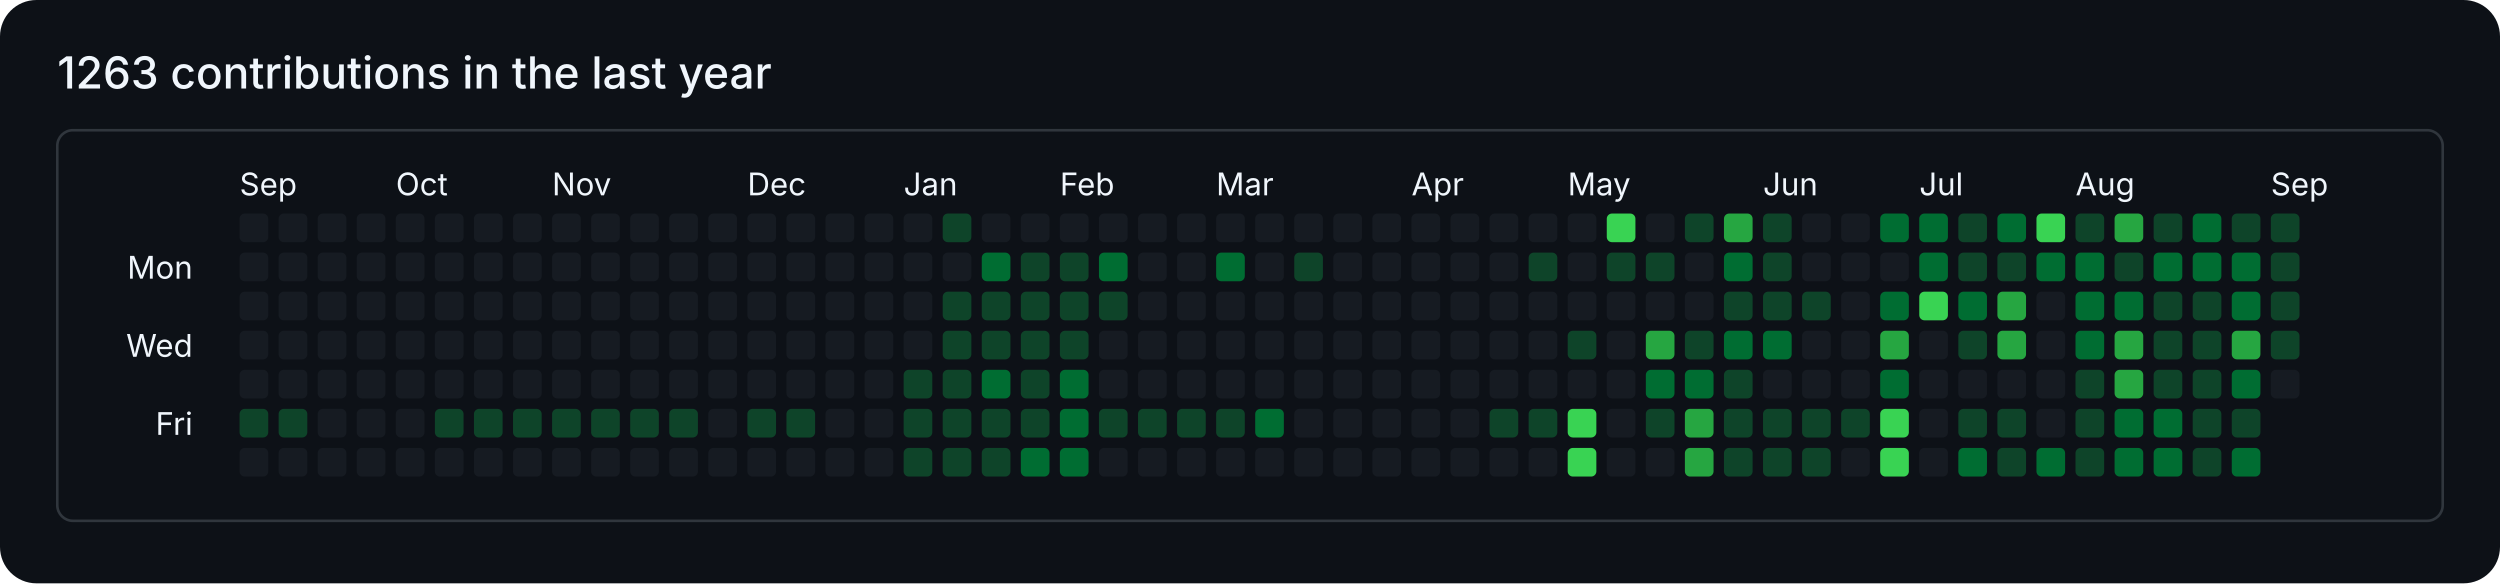
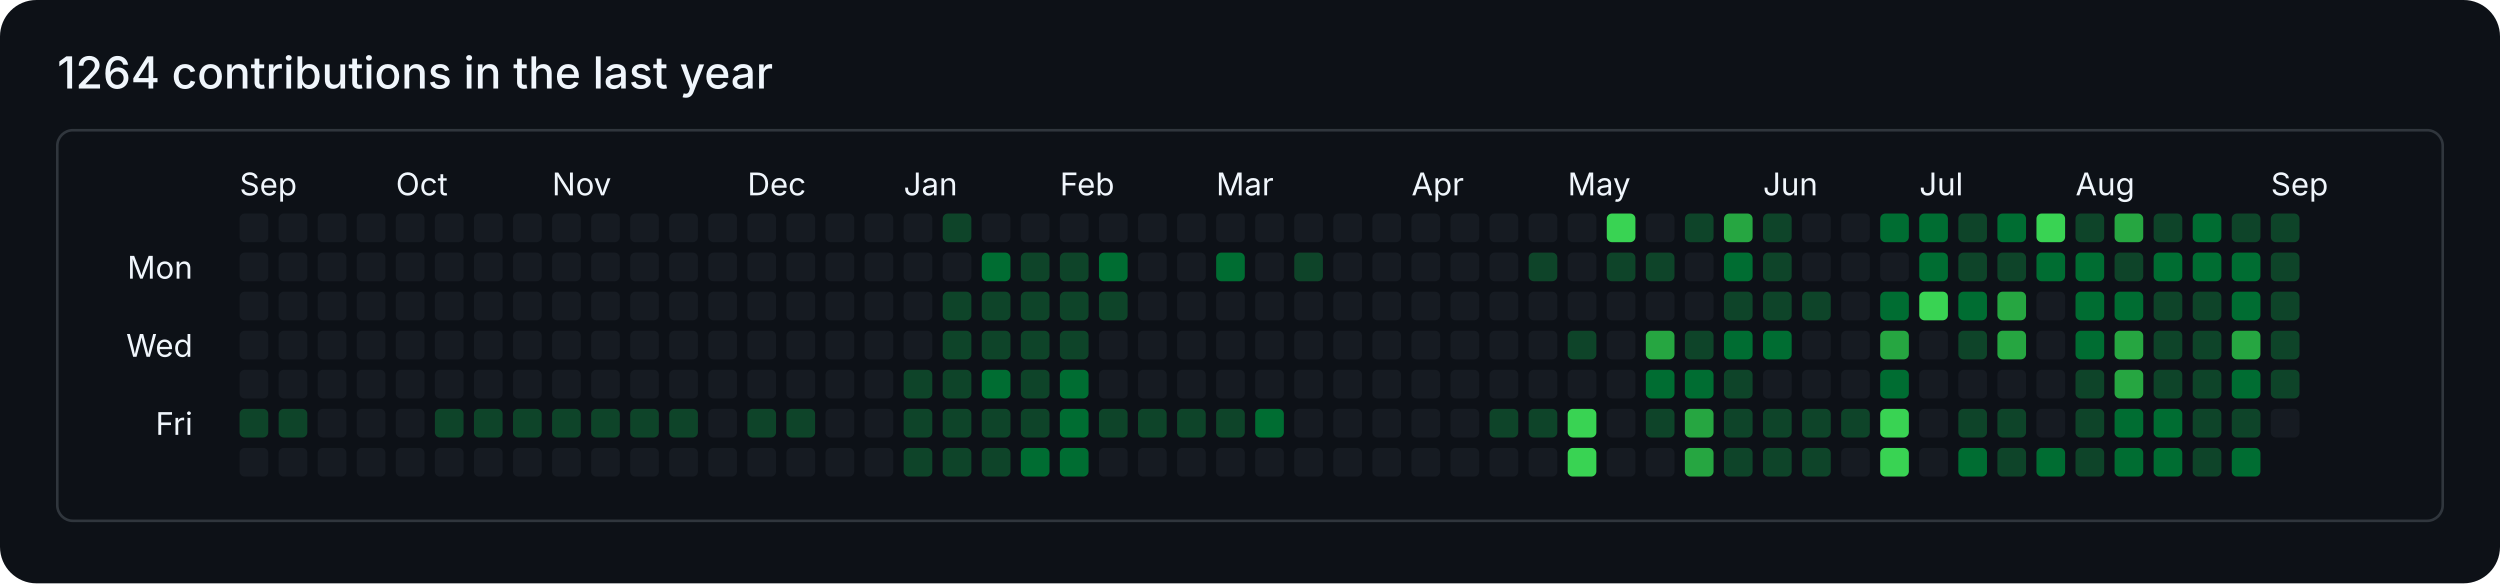
<svg xmlns="http://www.w3.org/2000/svg" width="1200" height="280" viewBox="0 0 960 224" fill="none" role="img" aria-label="AleksZyro GitHub contribution calendar">
  <style>
    .title { font: 500 17px -apple-system, BlinkMacSystemFont, 'Segoe UI', sans-serif; fill: #f0f6fc; }
    .month-label, .weekday-label, .legend, .hint { font: 400 12px -apple-system, BlinkMacSystemFont, 'Segoe UI', sans-serif; fill: #f0f6fc; }
    .hint, .legend-muted { fill: #8b949e; }
    .day-cell { shape-rendering: geometricPrecision; }
  </style>
  <rect width="960" height="224" rx="14" fill="#0d1117" />
-   <text x="22" y="34" class="title">1263 contributions in the last year</text>
+   <text x="22" y="34" class="title">1264 contributions in the last year</text>
  <rect x="22" y="50" width="916" height="150" rx="6" fill="none" stroke="#30363d" />
  <text x="92" y="75" class="month-label">Sep</text>
  <text x="152" y="75" class="month-label">Oct</text>
  <text x="212" y="75" class="month-label">Nov</text>
  <text x="287" y="75" class="month-label">Dec</text>
  <text x="347" y="75" class="month-label">Jan</text>
  <text x="407" y="75" class="month-label">Feb</text>
  <text x="467" y="75" class="month-label">Mar</text>
  <text x="542" y="75" class="month-label">Apr</text>
  <text x="602" y="75" class="month-label">May</text>
  <text x="677" y="75" class="month-label">Jun</text>
  <text x="737" y="75" class="month-label">Jul</text>
  <text x="797" y="75" class="month-label">Aug</text>
  <text x="872" y="75" class="month-label">Sep</text>
  <text x="74" y="107" class="weekday-label" text-anchor="end">Mon</text>
  <text x="74" y="137" class="weekday-label" text-anchor="end">Wed</text>
  <text x="74" y="167" class="weekday-label" text-anchor="end">Fri</text>
  <rect class="day-cell" x="92" y="82" width="11" height="11" rx="2" fill="#161b22" />
  <rect class="day-cell" x="92" y="97" width="11" height="11" rx="2" fill="#161b22" />
  <rect class="day-cell" x="92" y="112" width="11" height="11" rx="2" fill="#161b22" />
  <rect class="day-cell" x="92" y="127" width="11" height="11" rx="2" fill="#161b22" />
  <rect class="day-cell" x="92" y="142" width="11" height="11" rx="2" fill="#161b22" />
  <rect class="day-cell" x="92" y="157" width="11" height="11" rx="2" fill="#0e4429" />
  <rect class="day-cell" x="92" y="172" width="11" height="11" rx="2" fill="#161b22" />
  <rect class="day-cell" x="107" y="82" width="11" height="11" rx="2" fill="#161b22" />
  <rect class="day-cell" x="107" y="97" width="11" height="11" rx="2" fill="#161b22" />
  <rect class="day-cell" x="107" y="112" width="11" height="11" rx="2" fill="#161b22" />
  <rect class="day-cell" x="107" y="127" width="11" height="11" rx="2" fill="#161b22" />
  <rect class="day-cell" x="107" y="142" width="11" height="11" rx="2" fill="#161b22" />
  <rect class="day-cell" x="107" y="157" width="11" height="11" rx="2" fill="#0e4429" />
  <rect class="day-cell" x="107" y="172" width="11" height="11" rx="2" fill="#161b22" />
  <rect class="day-cell" x="122" y="82" width="11" height="11" rx="2" fill="#161b22" />
  <rect class="day-cell" x="122" y="97" width="11" height="11" rx="2" fill="#161b22" />
  <rect class="day-cell" x="122" y="112" width="11" height="11" rx="2" fill="#161b22" />
  <rect class="day-cell" x="122" y="127" width="11" height="11" rx="2" fill="#161b22" />
  <rect class="day-cell" x="122" y="142" width="11" height="11" rx="2" fill="#161b22" />
  <rect class="day-cell" x="122" y="157" width="11" height="11" rx="2" fill="#161b22" />
  <rect class="day-cell" x="122" y="172" width="11" height="11" rx="2" fill="#161b22" />
  <rect class="day-cell" x="137" y="82" width="11" height="11" rx="2" fill="#161b22" />
  <rect class="day-cell" x="137" y="97" width="11" height="11" rx="2" fill="#161b22" />
  <rect class="day-cell" x="137" y="112" width="11" height="11" rx="2" fill="#161b22" />
  <rect class="day-cell" x="137" y="127" width="11" height="11" rx="2" fill="#161b22" />
  <rect class="day-cell" x="137" y="142" width="11" height="11" rx="2" fill="#161b22" />
  <rect class="day-cell" x="137" y="157" width="11" height="11" rx="2" fill="#161b22" />
  <rect class="day-cell" x="137" y="172" width="11" height="11" rx="2" fill="#161b22" />
  <rect class="day-cell" x="152" y="82" width="11" height="11" rx="2" fill="#161b22" />
  <rect class="day-cell" x="152" y="97" width="11" height="11" rx="2" fill="#161b22" />
  <rect class="day-cell" x="152" y="112" width="11" height="11" rx="2" fill="#161b22" />
  <rect class="day-cell" x="152" y="127" width="11" height="11" rx="2" fill="#161b22" />
  <rect class="day-cell" x="152" y="142" width="11" height="11" rx="2" fill="#161b22" />
  <rect class="day-cell" x="152" y="157" width="11" height="11" rx="2" fill="#161b22" />
  <rect class="day-cell" x="152" y="172" width="11" height="11" rx="2" fill="#161b22" />
  <rect class="day-cell" x="167" y="82" width="11" height="11" rx="2" fill="#161b22" />
  <rect class="day-cell" x="167" y="97" width="11" height="11" rx="2" fill="#161b22" />
  <rect class="day-cell" x="167" y="112" width="11" height="11" rx="2" fill="#161b22" />
  <rect class="day-cell" x="167" y="127" width="11" height="11" rx="2" fill="#161b22" />
  <rect class="day-cell" x="167" y="142" width="11" height="11" rx="2" fill="#161b22" />
  <rect class="day-cell" x="167" y="157" width="11" height="11" rx="2" fill="#0e4429" />
  <rect class="day-cell" x="167" y="172" width="11" height="11" rx="2" fill="#161b22" />
  <rect class="day-cell" x="182" y="82" width="11" height="11" rx="2" fill="#161b22" />
  <rect class="day-cell" x="182" y="97" width="11" height="11" rx="2" fill="#161b22" />
  <rect class="day-cell" x="182" y="112" width="11" height="11" rx="2" fill="#161b22" />
  <rect class="day-cell" x="182" y="127" width="11" height="11" rx="2" fill="#161b22" />
  <rect class="day-cell" x="182" y="142" width="11" height="11" rx="2" fill="#161b22" />
  <rect class="day-cell" x="182" y="157" width="11" height="11" rx="2" fill="#0e4429" />
  <rect class="day-cell" x="182" y="172" width="11" height="11" rx="2" fill="#161b22" />
  <rect class="day-cell" x="197" y="82" width="11" height="11" rx="2" fill="#161b22" />
  <rect class="day-cell" x="197" y="97" width="11" height="11" rx="2" fill="#161b22" />
  <rect class="day-cell" x="197" y="112" width="11" height="11" rx="2" fill="#161b22" />
  <rect class="day-cell" x="197" y="127" width="11" height="11" rx="2" fill="#161b22" />
  <rect class="day-cell" x="197" y="142" width="11" height="11" rx="2" fill="#161b22" />
  <rect class="day-cell" x="197" y="157" width="11" height="11" rx="2" fill="#0e4429" />
  <rect class="day-cell" x="197" y="172" width="11" height="11" rx="2" fill="#161b22" />
  <rect class="day-cell" x="212" y="82" width="11" height="11" rx="2" fill="#161b22" />
  <rect class="day-cell" x="212" y="97" width="11" height="11" rx="2" fill="#161b22" />
  <rect class="day-cell" x="212" y="112" width="11" height="11" rx="2" fill="#161b22" />
  <rect class="day-cell" x="212" y="127" width="11" height="11" rx="2" fill="#161b22" />
  <rect class="day-cell" x="212" y="142" width="11" height="11" rx="2" fill="#161b22" />
  <rect class="day-cell" x="212" y="157" width="11" height="11" rx="2" fill="#0e4429" />
  <rect class="day-cell" x="212" y="172" width="11" height="11" rx="2" fill="#161b22" />
  <rect class="day-cell" x="227" y="82" width="11" height="11" rx="2" fill="#161b22" />
  <rect class="day-cell" x="227" y="97" width="11" height="11" rx="2" fill="#161b22" />
  <rect class="day-cell" x="227" y="112" width="11" height="11" rx="2" fill="#161b22" />
  <rect class="day-cell" x="227" y="127" width="11" height="11" rx="2" fill="#161b22" />
  <rect class="day-cell" x="227" y="142" width="11" height="11" rx="2" fill="#161b22" />
  <rect class="day-cell" x="227" y="157" width="11" height="11" rx="2" fill="#0e4429" />
  <rect class="day-cell" x="227" y="172" width="11" height="11" rx="2" fill="#161b22" />
  <rect class="day-cell" x="242" y="82" width="11" height="11" rx="2" fill="#161b22" />
  <rect class="day-cell" x="242" y="97" width="11" height="11" rx="2" fill="#161b22" />
  <rect class="day-cell" x="242" y="112" width="11" height="11" rx="2" fill="#161b22" />
  <rect class="day-cell" x="242" y="127" width="11" height="11" rx="2" fill="#161b22" />
  <rect class="day-cell" x="242" y="142" width="11" height="11" rx="2" fill="#161b22" />
  <rect class="day-cell" x="242" y="157" width="11" height="11" rx="2" fill="#0e4429" />
  <rect class="day-cell" x="242" y="172" width="11" height="11" rx="2" fill="#161b22" />
  <rect class="day-cell" x="257" y="82" width="11" height="11" rx="2" fill="#161b22" />
  <rect class="day-cell" x="257" y="97" width="11" height="11" rx="2" fill="#161b22" />
  <rect class="day-cell" x="257" y="112" width="11" height="11" rx="2" fill="#161b22" />
  <rect class="day-cell" x="257" y="127" width="11" height="11" rx="2" fill="#161b22" />
  <rect class="day-cell" x="257" y="142" width="11" height="11" rx="2" fill="#161b22" />
  <rect class="day-cell" x="257" y="157" width="11" height="11" rx="2" fill="#0e4429" />
  <rect class="day-cell" x="257" y="172" width="11" height="11" rx="2" fill="#161b22" />
  <rect class="day-cell" x="272" y="82" width="11" height="11" rx="2" fill="#161b22" />
  <rect class="day-cell" x="272" y="97" width="11" height="11" rx="2" fill="#161b22" />
  <rect class="day-cell" x="272" y="112" width="11" height="11" rx="2" fill="#161b22" />
  <rect class="day-cell" x="272" y="127" width="11" height="11" rx="2" fill="#161b22" />
  <rect class="day-cell" x="272" y="142" width="11" height="11" rx="2" fill="#161b22" />
  <rect class="day-cell" x="272" y="157" width="11" height="11" rx="2" fill="#161b22" />
  <rect class="day-cell" x="272" y="172" width="11" height="11" rx="2" fill="#161b22" />
  <rect class="day-cell" x="287" y="82" width="11" height="11" rx="2" fill="#161b22" />
  <rect class="day-cell" x="287" y="97" width="11" height="11" rx="2" fill="#161b22" />
  <rect class="day-cell" x="287" y="112" width="11" height="11" rx="2" fill="#161b22" />
  <rect class="day-cell" x="287" y="127" width="11" height="11" rx="2" fill="#161b22" />
  <rect class="day-cell" x="287" y="142" width="11" height="11" rx="2" fill="#161b22" />
  <rect class="day-cell" x="287" y="157" width="11" height="11" rx="2" fill="#0e4429" />
  <rect class="day-cell" x="287" y="172" width="11" height="11" rx="2" fill="#161b22" />
  <rect class="day-cell" x="302" y="82" width="11" height="11" rx="2" fill="#161b22" />
  <rect class="day-cell" x="302" y="97" width="11" height="11" rx="2" fill="#161b22" />
  <rect class="day-cell" x="302" y="112" width="11" height="11" rx="2" fill="#161b22" />
  <rect class="day-cell" x="302" y="127" width="11" height="11" rx="2" fill="#161b22" />
  <rect class="day-cell" x="302" y="142" width="11" height="11" rx="2" fill="#161b22" />
  <rect class="day-cell" x="302" y="157" width="11" height="11" rx="2" fill="#0e4429" />
  <rect class="day-cell" x="302" y="172" width="11" height="11" rx="2" fill="#161b22" />
  <rect class="day-cell" x="317" y="82" width="11" height="11" rx="2" fill="#161b22" />
  <rect class="day-cell" x="317" y="97" width="11" height="11" rx="2" fill="#161b22" />
  <rect class="day-cell" x="317" y="112" width="11" height="11" rx="2" fill="#161b22" />
  <rect class="day-cell" x="317" y="127" width="11" height="11" rx="2" fill="#161b22" />
  <rect class="day-cell" x="317" y="142" width="11" height="11" rx="2" fill="#161b22" />
  <rect class="day-cell" x="317" y="157" width="11" height="11" rx="2" fill="#161b22" />
  <rect class="day-cell" x="317" y="172" width="11" height="11" rx="2" fill="#161b22" />
  <rect class="day-cell" x="332" y="82" width="11" height="11" rx="2" fill="#161b22" />
  <rect class="day-cell" x="332" y="97" width="11" height="11" rx="2" fill="#161b22" />
  <rect class="day-cell" x="332" y="112" width="11" height="11" rx="2" fill="#161b22" />
  <rect class="day-cell" x="332" y="127" width="11" height="11" rx="2" fill="#161b22" />
  <rect class="day-cell" x="332" y="142" width="11" height="11" rx="2" fill="#161b22" />
  <rect class="day-cell" x="332" y="157" width="11" height="11" rx="2" fill="#161b22" />
  <rect class="day-cell" x="332" y="172" width="11" height="11" rx="2" fill="#161b22" />
  <rect class="day-cell" x="347" y="82" width="11" height="11" rx="2" fill="#161b22" />
  <rect class="day-cell" x="347" y="97" width="11" height="11" rx="2" fill="#161b22" />
  <rect class="day-cell" x="347" y="112" width="11" height="11" rx="2" fill="#161b22" />
  <rect class="day-cell" x="347" y="127" width="11" height="11" rx="2" fill="#161b22" />
  <rect class="day-cell" x="347" y="142" width="11" height="11" rx="2" fill="#0e4429" />
  <rect class="day-cell" x="347" y="157" width="11" height="11" rx="2" fill="#0e4429" />
  <rect class="day-cell" x="347" y="172" width="11" height="11" rx="2" fill="#0e4429" />
  <rect class="day-cell" x="362" y="82" width="11" height="11" rx="2" fill="#0e4429" />
  <rect class="day-cell" x="362" y="97" width="11" height="11" rx="2" fill="#161b22" />
  <rect class="day-cell" x="362" y="112" width="11" height="11" rx="2" fill="#0e4429" />
  <rect class="day-cell" x="362" y="127" width="11" height="11" rx="2" fill="#0e4429" />
  <rect class="day-cell" x="362" y="142" width="11" height="11" rx="2" fill="#0e4429" />
  <rect class="day-cell" x="362" y="157" width="11" height="11" rx="2" fill="#0e4429" />
  <rect class="day-cell" x="362" y="172" width="11" height="11" rx="2" fill="#0e4429" />
  <rect class="day-cell" x="377" y="82" width="11" height="11" rx="2" fill="#161b22" />
  <rect class="day-cell" x="377" y="97" width="11" height="11" rx="2" fill="#006d32" />
  <rect class="day-cell" x="377" y="112" width="11" height="11" rx="2" fill="#0e4429" />
  <rect class="day-cell" x="377" y="127" width="11" height="11" rx="2" fill="#0e4429" />
  <rect class="day-cell" x="377" y="142" width="11" height="11" rx="2" fill="#006d32" />
  <rect class="day-cell" x="377" y="157" width="11" height="11" rx="2" fill="#0e4429" />
  <rect class="day-cell" x="377" y="172" width="11" height="11" rx="2" fill="#0e4429" />
  <rect class="day-cell" x="392" y="82" width="11" height="11" rx="2" fill="#161b22" />
  <rect class="day-cell" x="392" y="97" width="11" height="11" rx="2" fill="#0e4429" />
  <rect class="day-cell" x="392" y="112" width="11" height="11" rx="2" fill="#0e4429" />
  <rect class="day-cell" x="392" y="127" width="11" height="11" rx="2" fill="#0e4429" />
  <rect class="day-cell" x="392" y="142" width="11" height="11" rx="2" fill="#0e4429" />
  <rect class="day-cell" x="392" y="157" width="11" height="11" rx="2" fill="#0e4429" />
  <rect class="day-cell" x="392" y="172" width="11" height="11" rx="2" fill="#006d32" />
  <rect class="day-cell" x="407" y="82" width="11" height="11" rx="2" fill="#161b22" />
  <rect class="day-cell" x="407" y="97" width="11" height="11" rx="2" fill="#0e4429" />
  <rect class="day-cell" x="407" y="112" width="11" height="11" rx="2" fill="#0e4429" />
  <rect class="day-cell" x="407" y="127" width="11" height="11" rx="2" fill="#0e4429" />
  <rect class="day-cell" x="407" y="142" width="11" height="11" rx="2" fill="#006d32" />
  <rect class="day-cell" x="407" y="157" width="11" height="11" rx="2" fill="#006d32" />
  <rect class="day-cell" x="407" y="172" width="11" height="11" rx="2" fill="#006d32" />
  <rect class="day-cell" x="422" y="82" width="11" height="11" rx="2" fill="#161b22" />
  <rect class="day-cell" x="422" y="97" width="11" height="11" rx="2" fill="#006d32" />
  <rect class="day-cell" x="422" y="112" width="11" height="11" rx="2" fill="#0e4429" />
  <rect class="day-cell" x="422" y="127" width="11" height="11" rx="2" fill="#161b22" />
  <rect class="day-cell" x="422" y="142" width="11" height="11" rx="2" fill="#161b22" />
  <rect class="day-cell" x="422" y="157" width="11" height="11" rx="2" fill="#0e4429" />
  <rect class="day-cell" x="422" y="172" width="11" height="11" rx="2" fill="#161b22" />
  <rect class="day-cell" x="437" y="82" width="11" height="11" rx="2" fill="#161b22" />
  <rect class="day-cell" x="437" y="97" width="11" height="11" rx="2" fill="#161b22" />
  <rect class="day-cell" x="437" y="112" width="11" height="11" rx="2" fill="#161b22" />
  <rect class="day-cell" x="437" y="127" width="11" height="11" rx="2" fill="#161b22" />
  <rect class="day-cell" x="437" y="142" width="11" height="11" rx="2" fill="#161b22" />
  <rect class="day-cell" x="437" y="157" width="11" height="11" rx="2" fill="#0e4429" />
  <rect class="day-cell" x="437" y="172" width="11" height="11" rx="2" fill="#161b22" />
  <rect class="day-cell" x="452" y="82" width="11" height="11" rx="2" fill="#161b22" />
  <rect class="day-cell" x="452" y="97" width="11" height="11" rx="2" fill="#161b22" />
  <rect class="day-cell" x="452" y="112" width="11" height="11" rx="2" fill="#161b22" />
  <rect class="day-cell" x="452" y="127" width="11" height="11" rx="2" fill="#161b22" />
  <rect class="day-cell" x="452" y="142" width="11" height="11" rx="2" fill="#161b22" />
  <rect class="day-cell" x="452" y="157" width="11" height="11" rx="2" fill="#0e4429" />
  <rect class="day-cell" x="452" y="172" width="11" height="11" rx="2" fill="#161b22" />
  <rect class="day-cell" x="467" y="82" width="11" height="11" rx="2" fill="#161b22" />
  <rect class="day-cell" x="467" y="97" width="11" height="11" rx="2" fill="#006d32" />
  <rect class="day-cell" x="467" y="112" width="11" height="11" rx="2" fill="#161b22" />
  <rect class="day-cell" x="467" y="127" width="11" height="11" rx="2" fill="#161b22" />
  <rect class="day-cell" x="467" y="142" width="11" height="11" rx="2" fill="#161b22" />
  <rect class="day-cell" x="467" y="157" width="11" height="11" rx="2" fill="#0e4429" />
  <rect class="day-cell" x="467" y="172" width="11" height="11" rx="2" fill="#161b22" />
  <rect class="day-cell" x="482" y="82" width="11" height="11" rx="2" fill="#161b22" />
  <rect class="day-cell" x="482" y="97" width="11" height="11" rx="2" fill="#161b22" />
  <rect class="day-cell" x="482" y="112" width="11" height="11" rx="2" fill="#161b22" />
  <rect class="day-cell" x="482" y="127" width="11" height="11" rx="2" fill="#161b22" />
  <rect class="day-cell" x="482" y="142" width="11" height="11" rx="2" fill="#161b22" />
  <rect class="day-cell" x="482" y="157" width="11" height="11" rx="2" fill="#006d32" />
  <rect class="day-cell" x="482" y="172" width="11" height="11" rx="2" fill="#161b22" />
  <rect class="day-cell" x="497" y="82" width="11" height="11" rx="2" fill="#161b22" />
  <rect class="day-cell" x="497" y="97" width="11" height="11" rx="2" fill="#0e4429" />
  <rect class="day-cell" x="497" y="112" width="11" height="11" rx="2" fill="#161b22" />
  <rect class="day-cell" x="497" y="127" width="11" height="11" rx="2" fill="#161b22" />
  <rect class="day-cell" x="497" y="142" width="11" height="11" rx="2" fill="#161b22" />
  <rect class="day-cell" x="497" y="157" width="11" height="11" rx="2" fill="#161b22" />
  <rect class="day-cell" x="497" y="172" width="11" height="11" rx="2" fill="#161b22" />
  <rect class="day-cell" x="512" y="82" width="11" height="11" rx="2" fill="#161b22" />
  <rect class="day-cell" x="512" y="97" width="11" height="11" rx="2" fill="#161b22" />
  <rect class="day-cell" x="512" y="112" width="11" height="11" rx="2" fill="#161b22" />
  <rect class="day-cell" x="512" y="127" width="11" height="11" rx="2" fill="#161b22" />
  <rect class="day-cell" x="512" y="142" width="11" height="11" rx="2" fill="#161b22" />
  <rect class="day-cell" x="512" y="157" width="11" height="11" rx="2" fill="#161b22" />
  <rect class="day-cell" x="512" y="172" width="11" height="11" rx="2" fill="#161b22" />
  <rect class="day-cell" x="527" y="82" width="11" height="11" rx="2" fill="#161b22" />
  <rect class="day-cell" x="527" y="97" width="11" height="11" rx="2" fill="#161b22" />
  <rect class="day-cell" x="527" y="112" width="11" height="11" rx="2" fill="#161b22" />
  <rect class="day-cell" x="527" y="127" width="11" height="11" rx="2" fill="#161b22" />
  <rect class="day-cell" x="527" y="142" width="11" height="11" rx="2" fill="#161b22" />
  <rect class="day-cell" x="527" y="157" width="11" height="11" rx="2" fill="#161b22" />
  <rect class="day-cell" x="527" y="172" width="11" height="11" rx="2" fill="#161b22" />
  <rect class="day-cell" x="542" y="82" width="11" height="11" rx="2" fill="#161b22" />
  <rect class="day-cell" x="542" y="97" width="11" height="11" rx="2" fill="#161b22" />
  <rect class="day-cell" x="542" y="112" width="11" height="11" rx="2" fill="#161b22" />
  <rect class="day-cell" x="542" y="127" width="11" height="11" rx="2" fill="#161b22" />
  <rect class="day-cell" x="542" y="142" width="11" height="11" rx="2" fill="#161b22" />
  <rect class="day-cell" x="542" y="157" width="11" height="11" rx="2" fill="#161b22" />
  <rect class="day-cell" x="542" y="172" width="11" height="11" rx="2" fill="#161b22" />
  <rect class="day-cell" x="557" y="82" width="11" height="11" rx="2" fill="#161b22" />
  <rect class="day-cell" x="557" y="97" width="11" height="11" rx="2" fill="#161b22" />
  <rect class="day-cell" x="557" y="112" width="11" height="11" rx="2" fill="#161b22" />
  <rect class="day-cell" x="557" y="127" width="11" height="11" rx="2" fill="#161b22" />
  <rect class="day-cell" x="557" y="142" width="11" height="11" rx="2" fill="#161b22" />
  <rect class="day-cell" x="557" y="157" width="11" height="11" rx="2" fill="#161b22" />
  <rect class="day-cell" x="557" y="172" width="11" height="11" rx="2" fill="#161b22" />
  <rect class="day-cell" x="572" y="82" width="11" height="11" rx="2" fill="#161b22" />
  <rect class="day-cell" x="572" y="97" width="11" height="11" rx="2" fill="#161b22" />
  <rect class="day-cell" x="572" y="112" width="11" height="11" rx="2" fill="#161b22" />
  <rect class="day-cell" x="572" y="127" width="11" height="11" rx="2" fill="#161b22" />
  <rect class="day-cell" x="572" y="142" width="11" height="11" rx="2" fill="#161b22" />
  <rect class="day-cell" x="572" y="157" width="11" height="11" rx="2" fill="#0e4429" />
  <rect class="day-cell" x="572" y="172" width="11" height="11" rx="2" fill="#161b22" />
  <rect class="day-cell" x="587" y="82" width="11" height="11" rx="2" fill="#161b22" />
  <rect class="day-cell" x="587" y="97" width="11" height="11" rx="2" fill="#0e4429" />
  <rect class="day-cell" x="587" y="112" width="11" height="11" rx="2" fill="#161b22" />
  <rect class="day-cell" x="587" y="127" width="11" height="11" rx="2" fill="#161b22" />
  <rect class="day-cell" x="587" y="142" width="11" height="11" rx="2" fill="#161b22" />
  <rect class="day-cell" x="587" y="157" width="11" height="11" rx="2" fill="#0e4429" />
  <rect class="day-cell" x="587" y="172" width="11" height="11" rx="2" fill="#161b22" />
  <rect class="day-cell" x="602" y="82" width="11" height="11" rx="2" fill="#161b22" />
  <rect class="day-cell" x="602" y="97" width="11" height="11" rx="2" fill="#161b22" />
  <rect class="day-cell" x="602" y="112" width="11" height="11" rx="2" fill="#161b22" />
  <rect class="day-cell" x="602" y="127" width="11" height="11" rx="2" fill="#0e4429" />
  <rect class="day-cell" x="602" y="142" width="11" height="11" rx="2" fill="#161b22" />
  <rect class="day-cell" x="602" y="157" width="11" height="11" rx="2" fill="#39d353" />
  <rect class="day-cell" x="602" y="172" width="11" height="11" rx="2" fill="#39d353" />
  <rect class="day-cell" x="617" y="82" width="11" height="11" rx="2" fill="#39d353" />
  <rect class="day-cell" x="617" y="97" width="11" height="11" rx="2" fill="#0e4429" />
  <rect class="day-cell" x="617" y="112" width="11" height="11" rx="2" fill="#161b22" />
  <rect class="day-cell" x="617" y="127" width="11" height="11" rx="2" fill="#161b22" />
  <rect class="day-cell" x="617" y="142" width="11" height="11" rx="2" fill="#161b22" />
  <rect class="day-cell" x="617" y="157" width="11" height="11" rx="2" fill="#161b22" />
  <rect class="day-cell" x="617" y="172" width="11" height="11" rx="2" fill="#161b22" />
  <rect class="day-cell" x="632" y="82" width="11" height="11" rx="2" fill="#161b22" />
  <rect class="day-cell" x="632" y="97" width="11" height="11" rx="2" fill="#0e4429" />
  <rect class="day-cell" x="632" y="112" width="11" height="11" rx="2" fill="#161b22" />
  <rect class="day-cell" x="632" y="127" width="11" height="11" rx="2" fill="#26a641" />
  <rect class="day-cell" x="632" y="142" width="11" height="11" rx="2" fill="#006d32" />
  <rect class="day-cell" x="632" y="157" width="11" height="11" rx="2" fill="#0e4429" />
  <rect class="day-cell" x="632" y="172" width="11" height="11" rx="2" fill="#161b22" />
  <rect class="day-cell" x="647" y="82" width="11" height="11" rx="2" fill="#0e4429" />
  <rect class="day-cell" x="647" y="97" width="11" height="11" rx="2" fill="#161b22" />
  <rect class="day-cell" x="647" y="112" width="11" height="11" rx="2" fill="#161b22" />
  <rect class="day-cell" x="647" y="127" width="11" height="11" rx="2" fill="#0e4429" />
  <rect class="day-cell" x="647" y="142" width="11" height="11" rx="2" fill="#006d32" />
  <rect class="day-cell" x="647" y="157" width="11" height="11" rx="2" fill="#26a641" />
  <rect class="day-cell" x="647" y="172" width="11" height="11" rx="2" fill="#26a641" />
  <rect class="day-cell" x="662" y="82" width="11" height="11" rx="2" fill="#26a641" />
  <rect class="day-cell" x="662" y="97" width="11" height="11" rx="2" fill="#006d32" />
  <rect class="day-cell" x="662" y="112" width="11" height="11" rx="2" fill="#0e4429" />
  <rect class="day-cell" x="662" y="127" width="11" height="11" rx="2" fill="#006d32" />
  <rect class="day-cell" x="662" y="142" width="11" height="11" rx="2" fill="#0e4429" />
  <rect class="day-cell" x="662" y="157" width="11" height="11" rx="2" fill="#0e4429" />
  <rect class="day-cell" x="662" y="172" width="11" height="11" rx="2" fill="#0e4429" />
  <rect class="day-cell" x="677" y="82" width="11" height="11" rx="2" fill="#0e4429" />
  <rect class="day-cell" x="677" y="97" width="11" height="11" rx="2" fill="#0e4429" />
  <rect class="day-cell" x="677" y="112" width="11" height="11" rx="2" fill="#0e4429" />
  <rect class="day-cell" x="677" y="127" width="11" height="11" rx="2" fill="#006d32" />
  <rect class="day-cell" x="677" y="142" width="11" height="11" rx="2" fill="#161b22" />
  <rect class="day-cell" x="677" y="157" width="11" height="11" rx="2" fill="#0e4429" />
  <rect class="day-cell" x="677" y="172" width="11" height="11" rx="2" fill="#0e4429" />
  <rect class="day-cell" x="692" y="82" width="11" height="11" rx="2" fill="#161b22" />
  <rect class="day-cell" x="692" y="97" width="11" height="11" rx="2" fill="#161b22" />
  <rect class="day-cell" x="692" y="112" width="11" height="11" rx="2" fill="#0e4429" />
  <rect class="day-cell" x="692" y="127" width="11" height="11" rx="2" fill="#161b22" />
  <rect class="day-cell" x="692" y="142" width="11" height="11" rx="2" fill="#161b22" />
  <rect class="day-cell" x="692" y="157" width="11" height="11" rx="2" fill="#0e4429" />
  <rect class="day-cell" x="692" y="172" width="11" height="11" rx="2" fill="#0e4429" />
  <rect class="day-cell" x="707" y="82" width="11" height="11" rx="2" fill="#161b22" />
  <rect class="day-cell" x="707" y="97" width="11" height="11" rx="2" fill="#161b22" />
  <rect class="day-cell" x="707" y="112" width="11" height="11" rx="2" fill="#161b22" />
  <rect class="day-cell" x="707" y="127" width="11" height="11" rx="2" fill="#161b22" />
  <rect class="day-cell" x="707" y="142" width="11" height="11" rx="2" fill="#161b22" />
  <rect class="day-cell" x="707" y="157" width="11" height="11" rx="2" fill="#0e4429" />
  <rect class="day-cell" x="707" y="172" width="11" height="11" rx="2" fill="#161b22" />
  <rect class="day-cell" x="722" y="82" width="11" height="11" rx="2" fill="#006d32" />
  <rect class="day-cell" x="722" y="97" width="11" height="11" rx="2" fill="#161b22" />
  <rect class="day-cell" x="722" y="112" width="11" height="11" rx="2" fill="#006d32" />
  <rect class="day-cell" x="722" y="127" width="11" height="11" rx="2" fill="#26a641" />
  <rect class="day-cell" x="722" y="142" width="11" height="11" rx="2" fill="#006d32" />
  <rect class="day-cell" x="722" y="157" width="11" height="11" rx="2" fill="#39d353" />
  <rect class="day-cell" x="722" y="172" width="11" height="11" rx="2" fill="#39d353" />
  <rect class="day-cell" x="737" y="82" width="11" height="11" rx="2" fill="#006d32" />
  <rect class="day-cell" x="737" y="97" width="11" height="11" rx="2" fill="#006d32" />
  <rect class="day-cell" x="737" y="112" width="11" height="11" rx="2" fill="#39d353" />
  <rect class="day-cell" x="737" y="127" width="11" height="11" rx="2" fill="#161b22" />
  <rect class="day-cell" x="737" y="142" width="11" height="11" rx="2" fill="#161b22" />
  <rect class="day-cell" x="737" y="157" width="11" height="11" rx="2" fill="#161b22" />
  <rect class="day-cell" x="737" y="172" width="11" height="11" rx="2" fill="#161b22" />
  <rect class="day-cell" x="752" y="82" width="11" height="11" rx="2" fill="#0e4429" />
  <rect class="day-cell" x="752" y="97" width="11" height="11" rx="2" fill="#0e4429" />
  <rect class="day-cell" x="752" y="112" width="11" height="11" rx="2" fill="#006d32" />
  <rect class="day-cell" x="752" y="127" width="11" height="11" rx="2" fill="#0e4429" />
  <rect class="day-cell" x="752" y="142" width="11" height="11" rx="2" fill="#161b22" />
  <rect class="day-cell" x="752" y="157" width="11" height="11" rx="2" fill="#0e4429" />
  <rect class="day-cell" x="752" y="172" width="11" height="11" rx="2" fill="#006d32" />
  <rect class="day-cell" x="767" y="82" width="11" height="11" rx="2" fill="#006d32" />
  <rect class="day-cell" x="767" y="97" width="11" height="11" rx="2" fill="#0e4429" />
  <rect class="day-cell" x="767" y="112" width="11" height="11" rx="2" fill="#26a641" />
  <rect class="day-cell" x="767" y="127" width="11" height="11" rx="2" fill="#26a641" />
  <rect class="day-cell" x="767" y="142" width="11" height="11" rx="2" fill="#161b22" />
  <rect class="day-cell" x="767" y="157" width="11" height="11" rx="2" fill="#0e4429" />
  <rect class="day-cell" x="767" y="172" width="11" height="11" rx="2" fill="#0e4429" />
  <rect class="day-cell" x="782" y="82" width="11" height="11" rx="2" fill="#39d353" />
  <rect class="day-cell" x="782" y="97" width="11" height="11" rx="2" fill="#006d32" />
  <rect class="day-cell" x="782" y="112" width="11" height="11" rx="2" fill="#161b22" />
  <rect class="day-cell" x="782" y="127" width="11" height="11" rx="2" fill="#161b22" />
  <rect class="day-cell" x="782" y="142" width="11" height="11" rx="2" fill="#161b22" />
  <rect class="day-cell" x="782" y="157" width="11" height="11" rx="2" fill="#161b22" />
  <rect class="day-cell" x="782" y="172" width="11" height="11" rx="2" fill="#006d32" />
  <rect class="day-cell" x="797" y="82" width="11" height="11" rx="2" fill="#0e4429" />
  <rect class="day-cell" x="797" y="97" width="11" height="11" rx="2" fill="#006d32" />
  <rect class="day-cell" x="797" y="112" width="11" height="11" rx="2" fill="#006d32" />
  <rect class="day-cell" x="797" y="127" width="11" height="11" rx="2" fill="#006d32" />
  <rect class="day-cell" x="797" y="142" width="11" height="11" rx="2" fill="#0e4429" />
  <rect class="day-cell" x="797" y="157" width="11" height="11" rx="2" fill="#0e4429" />
  <rect class="day-cell" x="797" y="172" width="11" height="11" rx="2" fill="#0e4429" />
  <rect class="day-cell" x="812" y="82" width="11" height="11" rx="2" fill="#26a641" />
  <rect class="day-cell" x="812" y="97" width="11" height="11" rx="2" fill="#0e4429" />
  <rect class="day-cell" x="812" y="112" width="11" height="11" rx="2" fill="#006d32" />
  <rect class="day-cell" x="812" y="127" width="11" height="11" rx="2" fill="#26a641" />
  <rect class="day-cell" x="812" y="142" width="11" height="11" rx="2" fill="#26a641" />
  <rect class="day-cell" x="812" y="157" width="11" height="11" rx="2" fill="#006d32" />
  <rect class="day-cell" x="812" y="172" width="11" height="11" rx="2" fill="#006d32" />
  <rect class="day-cell" x="827" y="82" width="11" height="11" rx="2" fill="#0e4429" />
  <rect class="day-cell" x="827" y="97" width="11" height="11" rx="2" fill="#006d32" />
  <rect class="day-cell" x="827" y="112" width="11" height="11" rx="2" fill="#0e4429" />
  <rect class="day-cell" x="827" y="127" width="11" height="11" rx="2" fill="#0e4429" />
  <rect class="day-cell" x="827" y="142" width="11" height="11" rx="2" fill="#0e4429" />
  <rect class="day-cell" x="827" y="157" width="11" height="11" rx="2" fill="#006d32" />
  <rect class="day-cell" x="827" y="172" width="11" height="11" rx="2" fill="#006d32" />
  <rect class="day-cell" x="842" y="82" width="11" height="11" rx="2" fill="#006d32" />
  <rect class="day-cell" x="842" y="97" width="11" height="11" rx="2" fill="#006d32" />
  <rect class="day-cell" x="842" y="112" width="11" height="11" rx="2" fill="#0e4429" />
  <rect class="day-cell" x="842" y="127" width="11" height="11" rx="2" fill="#0e4429" />
  <rect class="day-cell" x="842" y="142" width="11" height="11" rx="2" fill="#0e4429" />
  <rect class="day-cell" x="842" y="157" width="11" height="11" rx="2" fill="#0e4429" />
  <rect class="day-cell" x="842" y="172" width="11" height="11" rx="2" fill="#0e4429" />
  <rect class="day-cell" x="857" y="82" width="11" height="11" rx="2" fill="#0e4429" />
  <rect class="day-cell" x="857" y="97" width="11" height="11" rx="2" fill="#006d32" />
  <rect class="day-cell" x="857" y="112" width="11" height="11" rx="2" fill="#006d32" />
  <rect class="day-cell" x="857" y="127" width="11" height="11" rx="2" fill="#26a641" />
  <rect class="day-cell" x="857" y="142" width="11" height="11" rx="2" fill="#006d32" />
  <rect class="day-cell" x="857" y="157" width="11" height="11" rx="2" fill="#0e4429" />
  <rect class="day-cell" x="857" y="172" width="11" height="11" rx="2" fill="#006d32" />
  <rect class="day-cell" x="872" y="82" width="11" height="11" rx="2" fill="#0e4429" />
  <rect class="day-cell" x="872" y="97" width="11" height="11" rx="2" fill="#0e4429" />
  <rect class="day-cell" x="872" y="112" width="11" height="11" rx="2" fill="#0e4429" />
  <rect class="day-cell" x="872" y="127" width="11" height="11" rx="2" fill="#0e4429" />
-   <rect class="day-cell" x="872" y="142" width="11" height="11" rx="2" fill="#161b22" />
+   <rect class="day-cell" x="872" y="142" width="11" height="11" rx="2" fill="#0e4429" />
+   <rect class="day-cell" x="872" y="157" width="11" height="11" rx="2" fill="#161b22" />
</svg>
